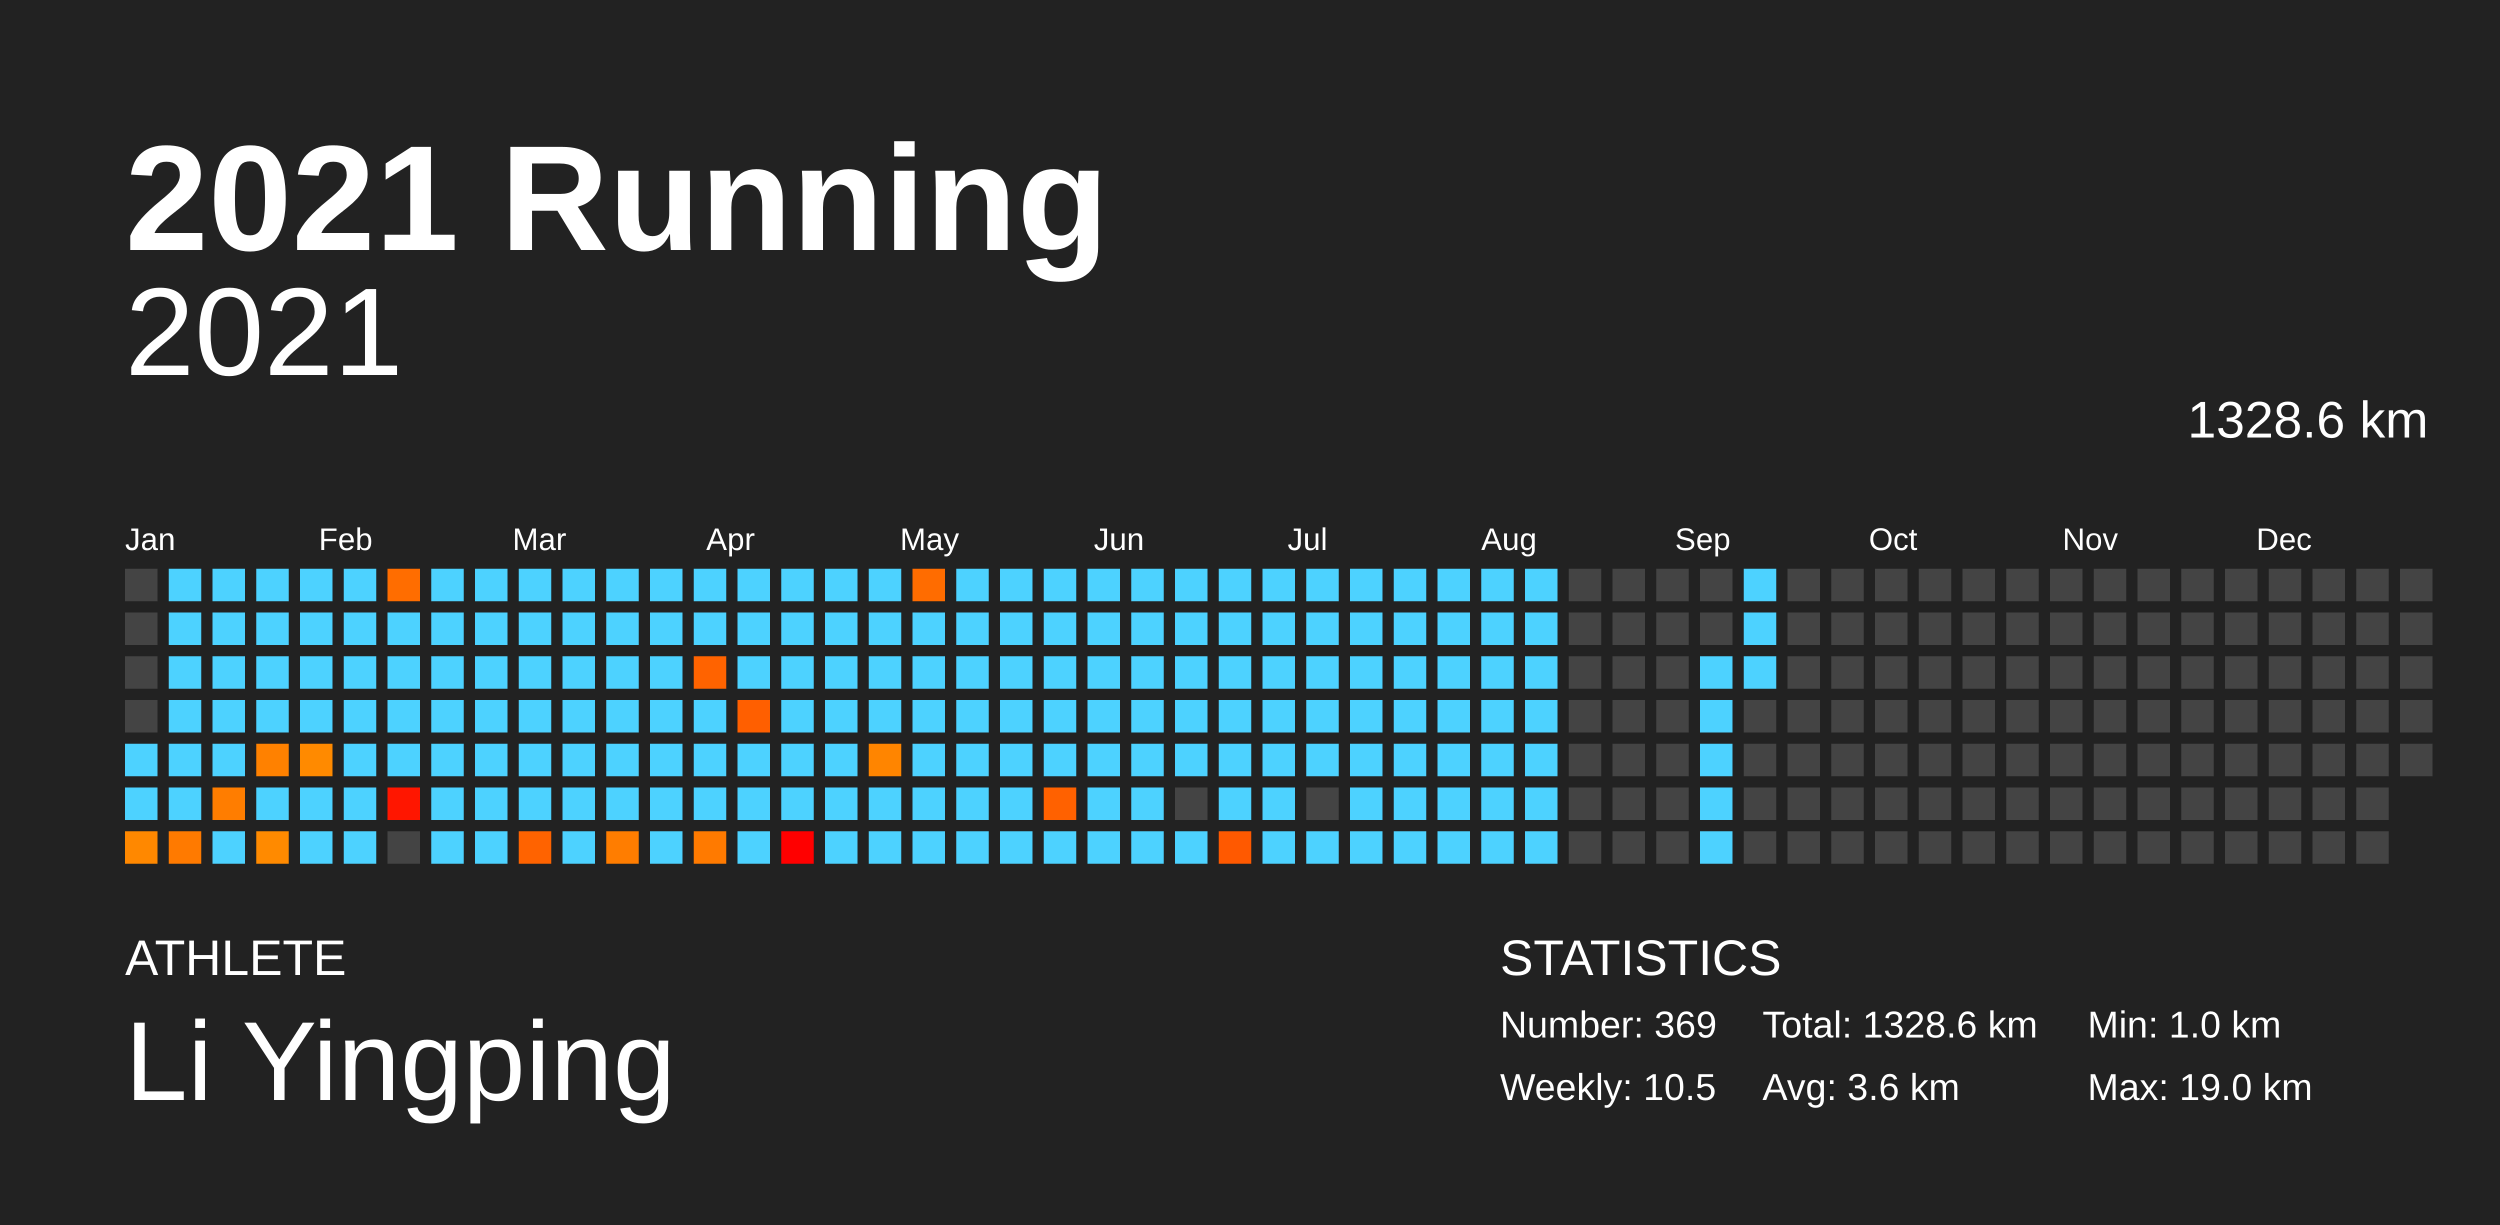
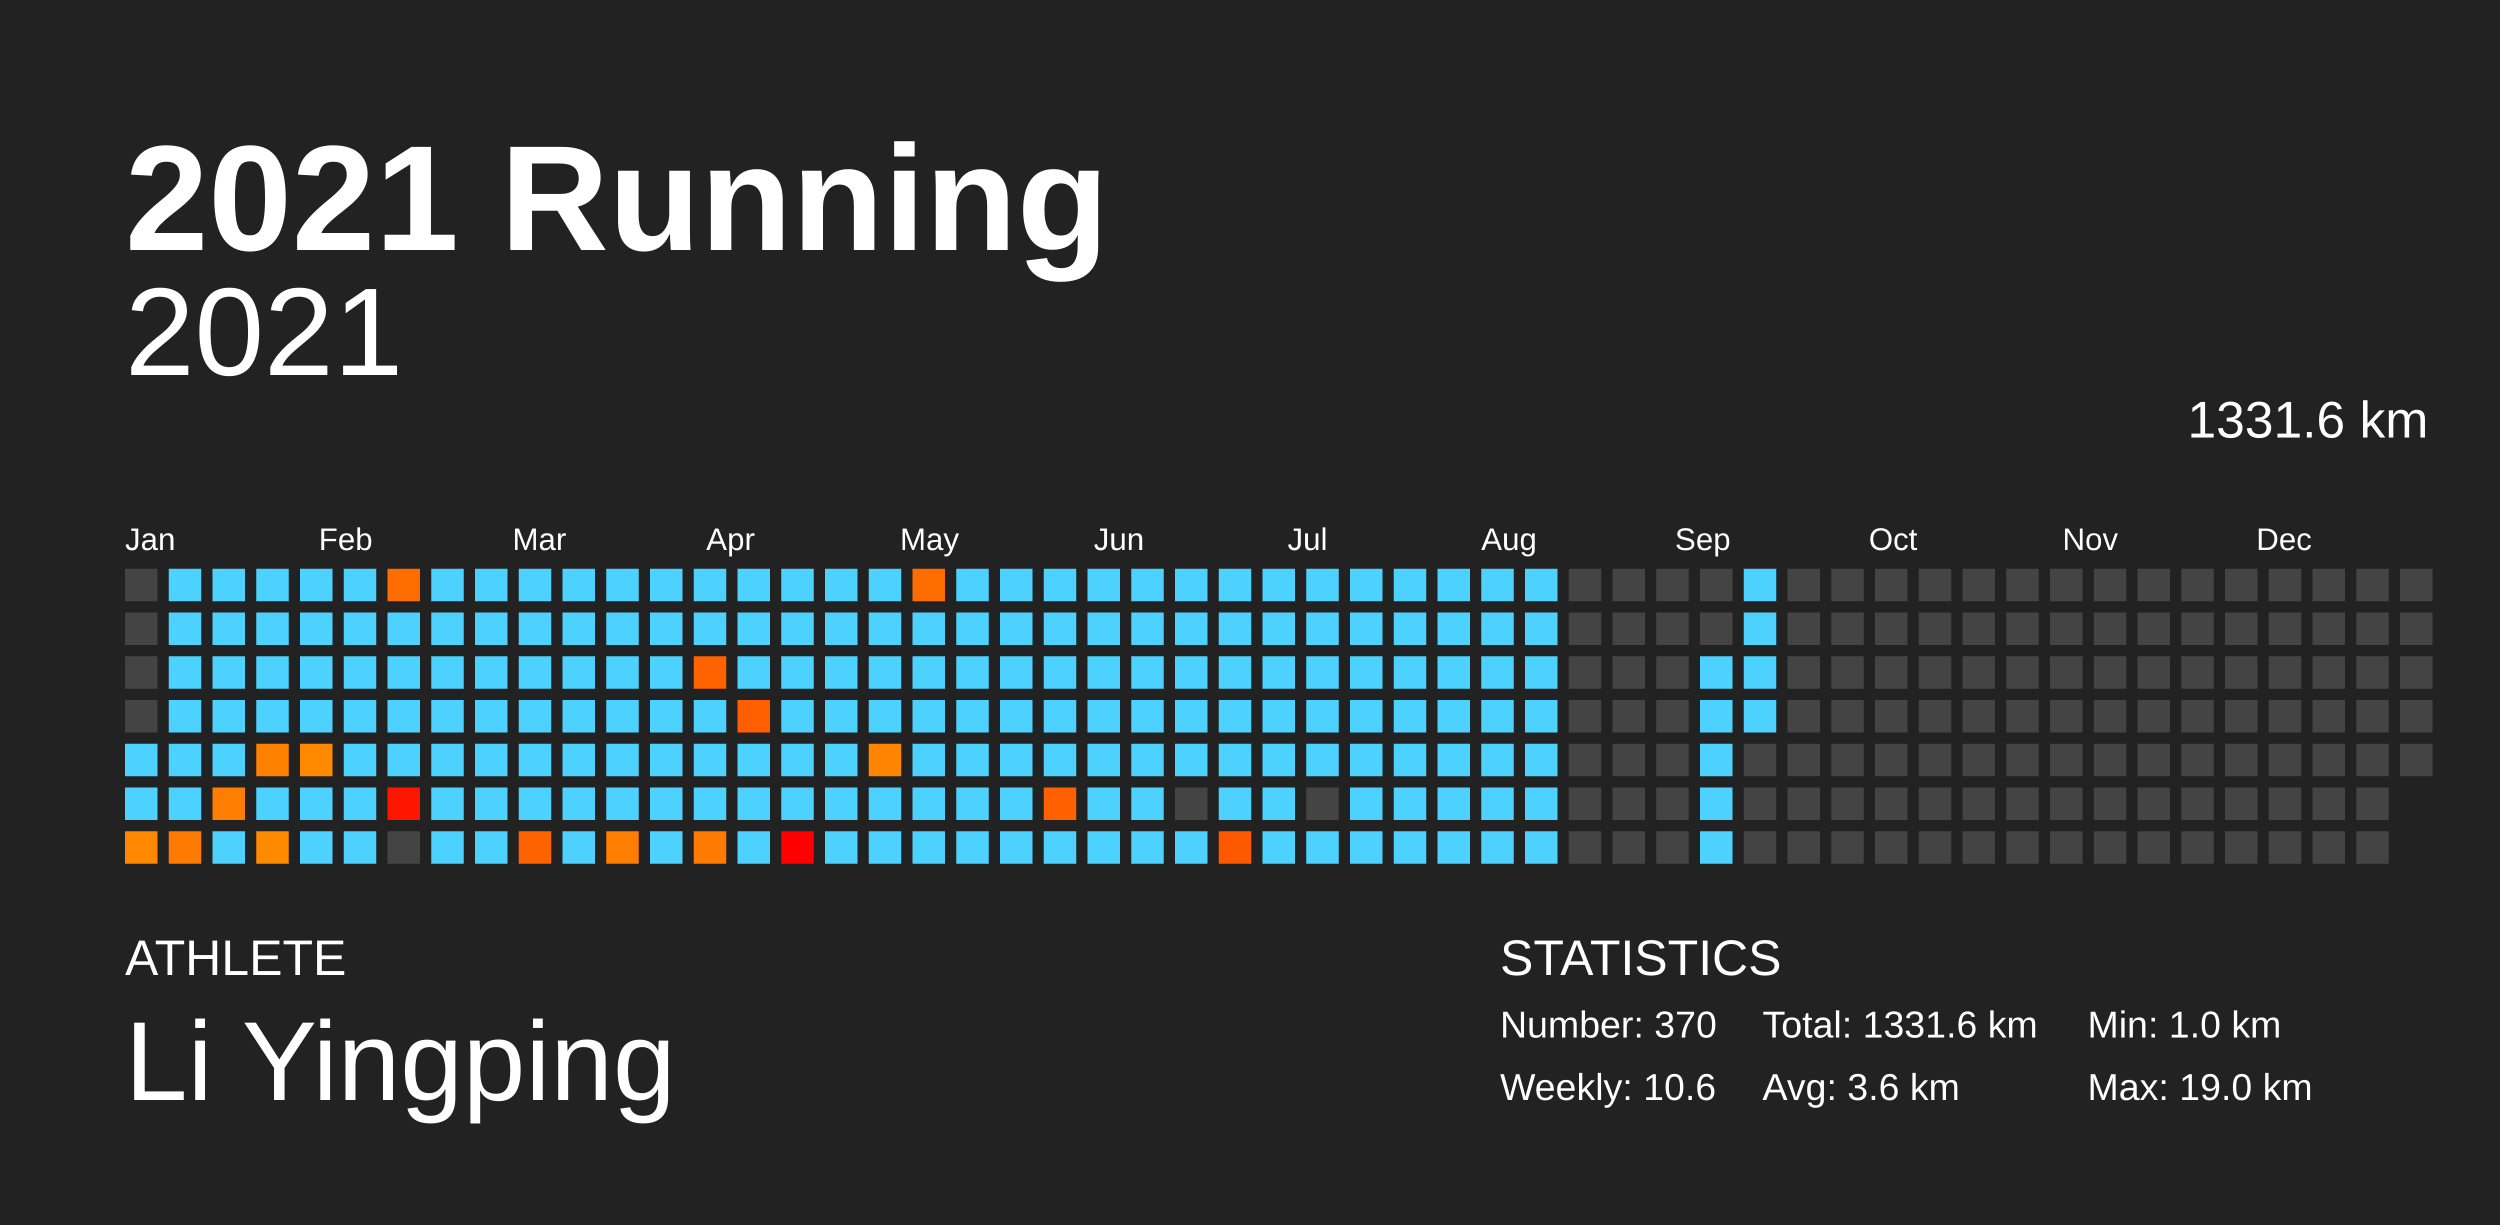
<svg xmlns="http://www.w3.org/2000/svg" baseProfile="full" height="98mm" version="1.1" viewBox="0,0,200,98" width="200mm">
  <defs />
  <rect fill="#222222" height="98" width="200" x="0" y="0" />
  <text fill="#FFFFFF" style="font-size:12px; font-family:Arial; font-weight:bold;" x="10" y="20">2021 Running</text>
  <text fill="#FFFFFF" style="font-size:4px; font-family:Arial" x="10" y="78">ATHLETE</text>
  <text fill="#FFFFFF" style="font-size:9px; font-family:Arial" x="10" y="88">Li Yingping</text>
  <text fill="#FFFFFF" style="font-size:4px; font-family:Arial" x="120" y="78">STATISTICS</text>
-   <text fill="#FFFFFF" style="font-size:3px; font-family:Arial" x="120" y="83">Number: 369</text>
-   <text fill="#FFFFFF" style="font-size:3px; font-family:Arial" x="120" y="88">Weekly: 10.5</text>
-   <text fill="#FFFFFF" style="font-size:3px; font-family:Arial" x="141" y="83">Total: 1328.6 km</text>
+   <text fill="#FFFFFF" style="font-size:3px; font-family:Arial" x="120" y="83">Number: 370</text>
+   <text fill="#FFFFFF" style="font-size:3px; font-family:Arial" x="120" y="88">Weekly: 10.6</text>
+   <text fill="#FFFFFF" style="font-size:3px; font-family:Arial" x="141" y="83">Total: 1331.6 km</text>
  <text fill="#FFFFFF" style="font-size:3px; font-family:Arial" x="141" y="88">Avg: 3.6 km</text>
  <text fill="#FFFFFF" style="font-size:3px; font-family:Arial" x="167" y="83">Min: 1.0 km</text>
  <text fill="#FFFFFF" style="font-size:3px; font-family:Arial" x="167" y="88">Max: 19.0 km</text>
  <text alignment-baseline="hanging" fill="#FFFFFF" style="font-size:10.0px; font-family:Arial;" x="10" y="30">2021</text>
-   <text alignment-baseline="hanging" fill="#FFFFFF" style="font-size:4.125px; font-family:Arial;" x="175" y="35">1328.6 km</text>
+   <text alignment-baseline="hanging" fill="#FFFFFF" style="font-size:4.125px; font-family:Arial;" x="175" y="35">1331.6 km</text>
  <text fill="#FFFFFF" style="font-size:2.5px; font-family:Arial" x="10.0" y="44">Jan</text>
  <text fill="#FFFFFF" style="font-size:2.5px; font-family:Arial" x="25.5" y="44">Feb</text>
  <text fill="#FFFFFF" style="font-size:2.5px; font-family:Arial" x="41.0" y="44">Mar</text>
  <text fill="#FFFFFF" style="font-size:2.5px; font-family:Arial" x="56.5" y="44">Apr</text>
  <text fill="#FFFFFF" style="font-size:2.5px; font-family:Arial" x="72.0" y="44">May</text>
  <text fill="#FFFFFF" style="font-size:2.5px; font-family:Arial" x="87.5" y="44">Jun</text>
  <text fill="#FFFFFF" style="font-size:2.5px; font-family:Arial" x="103.0" y="44">Jul</text>
  <text fill="#FFFFFF" style="font-size:2.5px; font-family:Arial" x="118.5" y="44">Aug</text>
  <text fill="#FFFFFF" style="font-size:2.5px; font-family:Arial" x="134.0" y="44">Sep</text>
  <text fill="#FFFFFF" style="font-size:2.5px; font-family:Arial" x="149.5" y="44">Oct</text>
  <text fill="#FFFFFF" style="font-size:2.5px; font-family:Arial" x="165.0" y="44">Nov</text>
  <text fill="#FFFFFF" style="font-size:2.5px; font-family:Arial" x="180.5" y="44">Dec</text>
  <rect fill="#444444" height="2.6" width="2.6" x="10.0" y="45.5" />
  <rect fill="#444444" height="2.6" width="2.6" x="10.0" y="49.0" />
  <rect fill="#444444" height="2.6" width="2.6" x="10.0" y="52.5" />
  <rect fill="#444444" height="2.6" width="2.6" x="10.0" y="56.0" />
  <rect fill="#4dd2ff" height="2.6" width="2.6" x="10.0" y="59.5" />
  <rect fill="#4dd2ff" height="2.6" width="2.6" x="10.0" y="63.0" />
  <rect fill="#ff8800" height="2.6" width="2.6" x="10.0" y="66.5" />
  <rect fill="#4dd2ff" height="2.6" width="2.6" x="13.5" y="45.5" />
  <rect fill="#4dd2ff" height="2.6" width="2.6" x="13.5" y="49.0" />
  <rect fill="#4dd2ff" height="2.6" width="2.6" x="13.5" y="52.5" />
  <rect fill="#4dd2ff" height="2.6" width="2.6" x="13.5" y="56.0" />
  <rect fill="#4dd2ff" height="2.6" width="2.6" x="13.5" y="59.5" />
  <rect fill="#4dd2ff" height="2.6" width="2.6" x="13.5" y="63.0" />
  <rect fill="#ff7a00" height="2.6" width="2.6" x="13.5" y="66.5" />
  <rect fill="#4dd2ff" height="2.6" width="2.6" x="17.0" y="45.5" />
  <rect fill="#4dd2ff" height="2.6" width="2.6" x="17.0" y="49.0" />
  <rect fill="#4dd2ff" height="2.6" width="2.6" x="17.0" y="52.5" />
  <rect fill="#4dd2ff" height="2.6" width="2.6" x="17.0" y="56.0" />
  <rect fill="#4dd2ff" height="2.6" width="2.6" x="17.0" y="59.5" />
  <rect fill="#ff7d00" height="2.6" width="2.6" x="17.0" y="63.0" />
  <rect fill="#4dd2ff" height="2.6" width="2.6" x="17.0" y="66.5" />
  <rect fill="#4dd2ff" height="2.6" width="2.6" x="20.5" y="45.5" />
  <rect fill="#4dd2ff" height="2.6" width="2.6" x="20.5" y="49.0" />
  <rect fill="#4dd2ff" height="2.6" width="2.6" x="20.5" y="52.5" />
  <rect fill="#4dd2ff" height="2.6" width="2.6" x="20.5" y="56.0" />
  <rect fill="#ff8100" height="2.6" width="2.6" x="20.5" y="59.5" />
  <rect fill="#4dd2ff" height="2.6" width="2.6" x="20.5" y="63.0" />
  <rect fill="#ff8a00" height="2.6" width="2.6" x="20.5" y="66.5" />
  <rect fill="#4dd2ff" height="2.6" width="2.6" x="24.0" y="45.5" />
  <rect fill="#4dd2ff" height="2.6" width="2.6" x="24.0" y="49.0" />
  <rect fill="#4dd2ff" height="2.6" width="2.6" x="24.0" y="52.5" />
  <rect fill="#4dd2ff" height="2.6" width="2.6" x="24.0" y="56.0" />
  <rect fill="#ff8a00" height="2.6" width="2.6" x="24.0" y="59.5" />
  <rect fill="#4dd2ff" height="2.6" width="2.6" x="24.0" y="63.0" />
  <rect fill="#4dd2ff" height="2.6" width="2.6" x="24.0" y="66.5" />
  <rect fill="#4dd2ff" height="2.6" width="2.6" x="27.5" y="45.5" />
  <rect fill="#4dd2ff" height="2.6" width="2.6" x="27.5" y="49.0" />
  <rect fill="#4dd2ff" height="2.6" width="2.6" x="27.5" y="52.5" />
  <rect fill="#4dd2ff" height="2.6" width="2.6" x="27.5" y="56.0" />
  <rect fill="#4dd2ff" height="2.6" width="2.6" x="27.5" y="59.5" />
  <rect fill="#4dd2ff" height="2.6" width="2.6" x="27.5" y="63.0" />
  <rect fill="#4dd2ff" height="2.6" width="2.6" x="27.5" y="66.5" />
  <rect fill="#ff6d00" height="2.6" width="2.6" x="31.0" y="45.5" />
  <rect fill="#4dd2ff" height="2.6" width="2.6" x="31.0" y="49.0" />
  <rect fill="#4dd2ff" height="2.6" width="2.6" x="31.0" y="52.5" />
  <rect fill="#4dd2ff" height="2.6" width="2.6" x="31.0" y="56.0" />
  <rect fill="#4dd2ff" height="2.6" width="2.6" x="31.0" y="59.5" />
  <rect fill="#ff1600" height="2.6" width="2.6" x="31.0" y="63.0" />
  <rect fill="#444444" height="2.6" width="2.6" x="31.0" y="66.5" />
  <rect fill="#4dd2ff" height="2.6" width="2.6" x="34.5" y="45.5" />
  <rect fill="#4dd2ff" height="2.6" width="2.6" x="34.5" y="49.0" />
  <rect fill="#4dd2ff" height="2.6" width="2.6" x="34.5" y="52.5" />
  <rect fill="#4dd2ff" height="2.6" width="2.6" x="34.5" y="56.0" />
  <rect fill="#4dd2ff" height="2.6" width="2.6" x="34.5" y="59.5" />
  <rect fill="#4dd2ff" height="2.6" width="2.6" x="34.5" y="63.0" />
  <rect fill="#4dd2ff" height="2.6" width="2.6" x="34.5" y="66.5" />
  <rect fill="#4dd2ff" height="2.6" width="2.6" x="38.0" y="45.5" />
  <rect fill="#4dd2ff" height="2.6" width="2.6" x="38.0" y="49.0" />
  <rect fill="#4dd2ff" height="2.6" width="2.6" x="38.0" y="52.5" />
  <rect fill="#4dd2ff" height="2.6" width="2.6" x="38.0" y="56.0" />
  <rect fill="#4dd2ff" height="2.6" width="2.6" x="38.0" y="59.5" />
  <rect fill="#4dd2ff" height="2.6" width="2.6" x="38.0" y="63.0" />
  <rect fill="#4dd2ff" height="2.6" width="2.6" x="38.0" y="66.5" />
  <rect fill="#4dd2ff" height="2.6" width="2.6" x="41.5" y="45.5" />
  <rect fill="#4dd2ff" height="2.6" width="2.6" x="41.5" y="49.0" />
  <rect fill="#4dd2ff" height="2.6" width="2.6" x="41.5" y="52.5" />
  <rect fill="#4dd2ff" height="2.6" width="2.6" x="41.5" y="56.0" />
  <rect fill="#4dd2ff" height="2.6" width="2.6" x="41.5" y="59.5" />
  <rect fill="#4dd2ff" height="2.6" width="2.6" x="41.5" y="63.0" />
  <rect fill="#ff6300" height="2.6" width="2.6" x="41.5" y="66.5" />
  <rect fill="#4dd2ff" height="2.6" width="2.6" x="45.0" y="45.5" />
  <rect fill="#4dd2ff" height="2.6" width="2.6" x="45.0" y="49.0" />
  <rect fill="#4dd2ff" height="2.6" width="2.6" x="45.0" y="52.5" />
  <rect fill="#4dd2ff" height="2.6" width="2.6" x="45.0" y="56.0" />
  <rect fill="#4dd2ff" height="2.6" width="2.6" x="45.0" y="59.5" />
  <rect fill="#4dd2ff" height="2.6" width="2.6" x="45.0" y="63.0" />
  <rect fill="#4dd2ff" height="2.6" width="2.6" x="45.0" y="66.5" />
  <rect fill="#4dd2ff" height="2.6" width="2.6" x="48.5" y="45.5" />
  <rect fill="#4dd2ff" height="2.6" width="2.6" x="48.5" y="49.0" />
  <rect fill="#4dd2ff" height="2.6" width="2.6" x="48.5" y="52.5" />
  <rect fill="#4dd2ff" height="2.6" width="2.6" x="48.5" y="56.0" />
  <rect fill="#4dd2ff" height="2.6" width="2.6" x="48.5" y="59.5" />
  <rect fill="#4dd2ff" height="2.6" width="2.6" x="48.5" y="63.0" />
  <rect fill="#ff7d00" height="2.6" width="2.6" x="48.5" y="66.5" />
  <rect fill="#4dd2ff" height="2.6" width="2.6" x="52.0" y="45.5" />
  <rect fill="#4dd2ff" height="2.6" width="2.6" x="52.0" y="49.0" />
  <rect fill="#4dd2ff" height="2.6" width="2.6" x="52.0" y="52.5" />
  <rect fill="#4dd2ff" height="2.6" width="2.6" x="52.0" y="56.0" />
  <rect fill="#4dd2ff" height="2.6" width="2.6" x="52.0" y="59.5" />
  <rect fill="#4dd2ff" height="2.6" width="2.6" x="52.0" y="63.0" />
  <rect fill="#4dd2ff" height="2.6" width="2.6" x="52.0" y="66.5" />
  <rect fill="#4dd2ff" height="2.6" width="2.6" x="55.5" y="45.5" />
  <rect fill="#4dd2ff" height="2.6" width="2.6" x="55.5" y="49.0" />
  <rect fill="#ff6300" height="2.6" width="2.6" x="55.5" y="52.5" />
  <rect fill="#4dd2ff" height="2.6" width="2.6" x="55.5" y="56.0" />
  <rect fill="#4dd2ff" height="2.6" width="2.6" x="55.5" y="59.5" />
  <rect fill="#4dd2ff" height="2.6" width="2.6" x="55.5" y="63.0" />
  <rect fill="#ff7a00" height="2.6" width="2.6" x="55.5" y="66.5" />
  <rect fill="#4dd2ff" height="2.6" width="2.6" x="59.0" y="45.5" />
  <rect fill="#4dd2ff" height="2.6" width="2.6" x="59.0" y="49.0" />
  <rect fill="#4dd2ff" height="2.6" width="2.6" x="59.0" y="52.5" />
  <rect fill="#ff5f00" height="2.6" width="2.6" x="59.0" y="56.0" />
  <rect fill="#4dd2ff" height="2.6" width="2.6" x="59.0" y="59.5" />
  <rect fill="#4dd2ff" height="2.6" width="2.6" x="59.0" y="63.0" />
  <rect fill="#4dd2ff" height="2.6" width="2.6" x="59.0" y="66.5" />
  <rect fill="#4dd2ff" height="2.6" width="2.6" x="62.5" y="45.5" />
  <rect fill="#4dd2ff" height="2.6" width="2.6" x="62.5" y="49.0" />
  <rect fill="#4dd2ff" height="2.6" width="2.6" x="62.5" y="52.5" />
  <rect fill="#4dd2ff" height="2.6" width="2.6" x="62.5" y="56.0" />
  <rect fill="#4dd2ff" height="2.6" width="2.6" x="62.5" y="59.5" />
  <rect fill="#4dd2ff" height="2.6" width="2.6" x="62.5" y="63.0" />
  <rect fill="red" height="2.6" width="2.6" x="62.5" y="66.5" />
  <rect fill="#4dd2ff" height="2.6" width="2.6" x="66.0" y="45.5" />
  <rect fill="#4dd2ff" height="2.6" width="2.6" x="66.0" y="49.0" />
  <rect fill="#4dd2ff" height="2.6" width="2.6" x="66.0" y="52.5" />
  <rect fill="#4dd2ff" height="2.6" width="2.6" x="66.0" y="56.0" />
  <rect fill="#4dd2ff" height="2.6" width="2.6" x="66.0" y="59.5" />
  <rect fill="#4dd2ff" height="2.6" width="2.6" x="66.0" y="63.0" />
  <rect fill="#4dd2ff" height="2.6" width="2.6" x="66.0" y="66.5" />
  <rect fill="#4dd2ff" height="2.6" width="2.6" x="69.5" y="45.5" />
  <rect fill="#4dd2ff" height="2.6" width="2.6" x="69.5" y="49.0" />
  <rect fill="#4dd2ff" height="2.6" width="2.6" x="69.5" y="52.5" />
  <rect fill="#4dd2ff" height="2.6" width="2.6" x="69.5" y="56.0" />
  <rect fill="#ff8500" height="2.6" width="2.6" x="69.5" y="59.5" />
  <rect fill="#4dd2ff" height="2.6" width="2.6" x="69.5" y="63.0" />
  <rect fill="#4dd2ff" height="2.6" width="2.6" x="69.5" y="66.5" />
  <rect fill="#ff6c00" height="2.6" width="2.6" x="73.0" y="45.5" />
  <rect fill="#4dd2ff" height="2.6" width="2.6" x="73.0" y="49.0" />
  <rect fill="#4dd2ff" height="2.6" width="2.6" x="73.0" y="52.5" />
  <rect fill="#4dd2ff" height="2.6" width="2.6" x="73.0" y="56.0" />
  <rect fill="#4dd2ff" height="2.6" width="2.6" x="73.0" y="59.5" />
  <rect fill="#4dd2ff" height="2.6" width="2.6" x="73.0" y="63.0" />
  <rect fill="#4dd2ff" height="2.6" width="2.6" x="73.0" y="66.5" />
  <rect fill="#4dd2ff" height="2.6" width="2.6" x="76.5" y="45.5" />
  <rect fill="#4dd2ff" height="2.6" width="2.6" x="76.5" y="49.0" />
  <rect fill="#4dd2ff" height="2.6" width="2.6" x="76.5" y="52.5" />
  <rect fill="#4dd2ff" height="2.6" width="2.6" x="76.5" y="56.0" />
  <rect fill="#4dd2ff" height="2.6" width="2.6" x="76.5" y="59.5" />
  <rect fill="#4dd2ff" height="2.6" width="2.6" x="76.5" y="63.0" />
  <rect fill="#4dd2ff" height="2.6" width="2.6" x="76.5" y="66.5" />
  <rect fill="#4dd2ff" height="2.6" width="2.6" x="80.0" y="45.5" />
  <rect fill="#4dd2ff" height="2.6" width="2.6" x="80.0" y="49.0" />
  <rect fill="#4dd2ff" height="2.6" width="2.6" x="80.0" y="52.5" />
  <rect fill="#4dd2ff" height="2.6" width="2.6" x="80.0" y="56.0" />
  <rect fill="#4dd2ff" height="2.6" width="2.6" x="80.0" y="59.5" />
  <rect fill="#4dd2ff" height="2.6" width="2.6" x="80.0" y="63.0" />
  <rect fill="#4dd2ff" height="2.6" width="2.6" x="80.0" y="66.5" />
  <rect fill="#4dd2ff" height="2.6" width="2.6" x="83.5" y="45.5" />
  <rect fill="#4dd2ff" height="2.6" width="2.6" x="83.5" y="49.0" />
  <rect fill="#4dd2ff" height="2.6" width="2.6" x="83.5" y="52.5" />
  <rect fill="#4dd2ff" height="2.6" width="2.6" x="83.5" y="56.0" />
  <rect fill="#4dd2ff" height="2.6" width="2.6" x="83.5" y="59.5" />
  <rect fill="#ff6100" height="2.6" width="2.6" x="83.5" y="63.0" />
  <rect fill="#4dd2ff" height="2.6" width="2.6" x="83.5" y="66.5" />
  <rect fill="#4dd2ff" height="2.6" width="2.6" x="87.0" y="45.5" />
  <rect fill="#4dd2ff" height="2.6" width="2.6" x="87.0" y="49.0" />
  <rect fill="#4dd2ff" height="2.6" width="2.6" x="87.0" y="52.5" />
  <rect fill="#4dd2ff" height="2.6" width="2.6" x="87.0" y="56.0" />
  <rect fill="#4dd2ff" height="2.6" width="2.6" x="87.0" y="59.5" />
  <rect fill="#4dd2ff" height="2.6" width="2.6" x="87.0" y="63.0" />
  <rect fill="#4dd2ff" height="2.6" width="2.6" x="87.0" y="66.5" />
  <rect fill="#4dd2ff" height="2.6" width="2.6" x="90.5" y="45.5" />
  <rect fill="#4dd2ff" height="2.6" width="2.6" x="90.5" y="49.0" />
  <rect fill="#4dd2ff" height="2.6" width="2.6" x="90.5" y="52.5" />
  <rect fill="#4dd2ff" height="2.6" width="2.6" x="90.5" y="56.0" />
  <rect fill="#4dd2ff" height="2.6" width="2.6" x="90.5" y="59.5" />
  <rect fill="#4dd2ff" height="2.6" width="2.6" x="90.5" y="63.0" />
  <rect fill="#4dd2ff" height="2.6" width="2.6" x="90.5" y="66.5" />
  <rect fill="#4dd2ff" height="2.6" width="2.6" x="94.0" y="45.5" />
  <rect fill="#4dd2ff" height="2.6" width="2.6" x="94.0" y="49.0" />
  <rect fill="#4dd2ff" height="2.6" width="2.6" x="94.0" y="52.5" />
  <rect fill="#4dd2ff" height="2.6" width="2.6" x="94.0" y="56.0" />
  <rect fill="#4dd2ff" height="2.6" width="2.6" x="94.0" y="59.5" />
  <rect fill="#444444" height="2.6" width="2.6" x="94.0" y="63.0" />
  <rect fill="#4dd2ff" height="2.6" width="2.6" x="94.0" y="66.5" />
  <rect fill="#4dd2ff" height="2.6" width="2.6" x="97.5" y="45.5" />
  <rect fill="#4dd2ff" height="2.6" width="2.6" x="97.5" y="49.0" />
  <rect fill="#4dd2ff" height="2.6" width="2.6" x="97.5" y="52.5" />
  <rect fill="#4dd2ff" height="2.6" width="2.6" x="97.5" y="56.0" />
  <rect fill="#4dd2ff" height="2.6" width="2.6" x="97.5" y="59.5" />
  <rect fill="#4dd2ff" height="2.6" width="2.6" x="97.5" y="63.0" />
  <rect fill="#ff5900" height="2.6" width="2.6" x="97.5" y="66.5" />
  <rect fill="#4dd2ff" height="2.6" width="2.6" x="101.0" y="45.5" />
  <rect fill="#4dd2ff" height="2.6" width="2.6" x="101.0" y="49.0" />
  <rect fill="#4dd2ff" height="2.6" width="2.6" x="101.0" y="52.5" />
  <rect fill="#4dd2ff" height="2.6" width="2.6" x="101.0" y="56.0" />
  <rect fill="#4dd2ff" height="2.6" width="2.6" x="101.0" y="59.5" />
  <rect fill="#4dd2ff" height="2.6" width="2.6" x="101.0" y="63.0" />
  <rect fill="#4dd2ff" height="2.6" width="2.6" x="101.0" y="66.5" />
  <rect fill="#4dd2ff" height="2.6" width="2.6" x="104.5" y="45.5" />
  <rect fill="#4dd2ff" height="2.6" width="2.6" x="104.5" y="49.0" />
  <rect fill="#4dd2ff" height="2.6" width="2.6" x="104.5" y="52.5" />
  <rect fill="#4dd2ff" height="2.6" width="2.6" x="104.5" y="56.0" />
  <rect fill="#4dd2ff" height="2.6" width="2.6" x="104.5" y="59.5" />
  <rect fill="#444444" height="2.6" width="2.6" x="104.5" y="63.0" />
  <rect fill="#4dd2ff" height="2.6" width="2.6" x="104.5" y="66.5" />
  <rect fill="#4dd2ff" height="2.6" width="2.6" x="108.0" y="45.5" />
  <rect fill="#4dd2ff" height="2.6" width="2.6" x="108.0" y="49.0" />
  <rect fill="#4dd2ff" height="2.6" width="2.6" x="108.0" y="52.5" />
  <rect fill="#4dd2ff" height="2.6" width="2.6" x="108.0" y="56.0" />
  <rect fill="#4dd2ff" height="2.6" width="2.6" x="108.0" y="59.5" />
  <rect fill="#4dd2ff" height="2.6" width="2.6" x="108.0" y="63.0" />
  <rect fill="#4dd2ff" height="2.6" width="2.6" x="108.0" y="66.5" />
  <rect fill="#4dd2ff" height="2.6" width="2.6" x="111.5" y="45.5" />
  <rect fill="#4dd2ff" height="2.6" width="2.6" x="111.5" y="49.0" />
  <rect fill="#4dd2ff" height="2.6" width="2.6" x="111.5" y="52.5" />
  <rect fill="#4dd2ff" height="2.6" width="2.6" x="111.5" y="56.0" />
  <rect fill="#4dd2ff" height="2.6" width="2.6" x="111.5" y="59.5" />
  <rect fill="#4dd2ff" height="2.6" width="2.6" x="111.5" y="63.0" />
  <rect fill="#4dd2ff" height="2.6" width="2.6" x="111.5" y="66.5" />
  <rect fill="#4dd2ff" height="2.6" width="2.6" x="115.0" y="45.5" />
  <rect fill="#4dd2ff" height="2.6" width="2.6" x="115.0" y="49.0" />
  <rect fill="#4dd2ff" height="2.6" width="2.6" x="115.0" y="52.5" />
  <rect fill="#4dd2ff" height="2.6" width="2.6" x="115.0" y="56.0" />
  <rect fill="#4dd2ff" height="2.6" width="2.6" x="115.0" y="59.5" />
  <rect fill="#4dd2ff" height="2.6" width="2.6" x="115.0" y="63.0" />
  <rect fill="#4dd2ff" height="2.6" width="2.6" x="115.0" y="66.5" />
  <rect fill="#4dd2ff" height="2.6" width="2.6" x="118.5" y="45.5" />
  <rect fill="#4dd2ff" height="2.6" width="2.6" x="118.5" y="49.0" />
  <rect fill="#4dd2ff" height="2.6" width="2.6" x="118.5" y="52.5" />
  <rect fill="#4dd2ff" height="2.6" width="2.6" x="118.5" y="56.0" />
  <rect fill="#4dd2ff" height="2.6" width="2.6" x="118.5" y="59.5" />
  <rect fill="#4dd2ff" height="2.6" width="2.6" x="118.5" y="63.0" />
  <rect fill="#4dd2ff" height="2.6" width="2.6" x="118.5" y="66.5" />
  <rect fill="#4dd2ff" height="2.6" width="2.6" x="122.0" y="45.5" />
  <rect fill="#4dd2ff" height="2.6" width="2.6" x="122.0" y="49.0" />
  <rect fill="#4dd2ff" height="2.6" width="2.6" x="122.0" y="52.5" />
  <rect fill="#4dd2ff" height="2.6" width="2.6" x="122.0" y="56.0" />
  <rect fill="#4dd2ff" height="2.6" width="2.6" x="122.0" y="59.5" />
  <rect fill="#4dd2ff" height="2.6" width="2.6" x="122.0" y="63.0" />
  <rect fill="#4dd2ff" height="2.6" width="2.6" x="122.0" y="66.5" />
  <rect fill="#444444" height="2.6" width="2.6" x="125.5" y="45.5" />
  <rect fill="#444444" height="2.6" width="2.6" x="125.5" y="49.0" />
  <rect fill="#444444" height="2.6" width="2.6" x="125.5" y="52.5" />
  <rect fill="#444444" height="2.6" width="2.6" x="125.5" y="56.0" />
  <rect fill="#444444" height="2.6" width="2.6" x="125.5" y="59.5" />
  <rect fill="#444444" height="2.6" width="2.6" x="125.5" y="63.0" />
  <rect fill="#444444" height="2.6" width="2.6" x="125.5" y="66.5" />
  <rect fill="#444444" height="2.6" width="2.6" x="129.0" y="45.5" />
  <rect fill="#444444" height="2.6" width="2.6" x="129.0" y="49.0" />
  <rect fill="#444444" height="2.6" width="2.6" x="129.0" y="52.5" />
  <rect fill="#444444" height="2.6" width="2.6" x="129.0" y="56.0" />
  <rect fill="#444444" height="2.6" width="2.6" x="129.0" y="59.5" />
  <rect fill="#444444" height="2.6" width="2.6" x="129.0" y="63.0" />
  <rect fill="#444444" height="2.6" width="2.6" x="129.0" y="66.5" />
  <rect fill="#444444" height="2.6" width="2.6" x="132.5" y="45.5" />
  <rect fill="#444444" height="2.6" width="2.6" x="132.5" y="49.0" />
  <rect fill="#444444" height="2.6" width="2.6" x="132.5" y="52.5" />
  <rect fill="#444444" height="2.6" width="2.6" x="132.5" y="56.0" />
  <rect fill="#444444" height="2.6" width="2.6" x="132.5" y="59.5" />
  <rect fill="#444444" height="2.6" width="2.6" x="132.5" y="63.0" />
  <rect fill="#444444" height="2.6" width="2.6" x="132.5" y="66.5" />
  <rect fill="#444444" height="2.6" width="2.6" x="136.0" y="45.5" />
  <rect fill="#444444" height="2.6" width="2.6" x="136.0" y="49.0" />
  <rect fill="#4dd2ff" height="2.6" width="2.6" x="136.0" y="52.5" />
  <rect fill="#4dd2ff" height="2.6" width="2.6" x="136.0" y="56.0" />
  <rect fill="#4dd2ff" height="2.6" width="2.6" x="136.0" y="59.5" />
  <rect fill="#4dd2ff" height="2.6" width="2.6" x="136.0" y="63.0" />
  <rect fill="#4dd2ff" height="2.6" width="2.6" x="136.0" y="66.5" />
  <rect fill="#4dd2ff" height="2.6" width="2.6" x="139.5" y="45.5" />
  <rect fill="#4dd2ff" height="2.6" width="2.6" x="139.5" y="49.0" />
  <rect fill="#4dd2ff" height="2.6" width="2.6" x="139.5" y="52.5" />
-   <rect fill="#444444" height="2.6" width="2.6" x="139.5" y="56.0" />
+   <rect fill="#4dd2ff" height="2.6" width="2.6" x="139.5" y="56.0" />
  <rect fill="#444444" height="2.6" width="2.6" x="139.5" y="59.5" />
  <rect fill="#444444" height="2.6" width="2.6" x="139.5" y="63.0" />
  <rect fill="#444444" height="2.6" width="2.6" x="139.5" y="66.5" />
  <rect fill="#444444" height="2.6" width="2.6" x="143.0" y="45.5" />
  <rect fill="#444444" height="2.6" width="2.6" x="143.0" y="49.0" />
  <rect fill="#444444" height="2.6" width="2.6" x="143.0" y="52.5" />
  <rect fill="#444444" height="2.6" width="2.6" x="143.0" y="56.0" />
  <rect fill="#444444" height="2.6" width="2.6" x="143.0" y="59.5" />
  <rect fill="#444444" height="2.6" width="2.6" x="143.0" y="63.0" />
  <rect fill="#444444" height="2.6" width="2.6" x="143.0" y="66.5" />
  <rect fill="#444444" height="2.6" width="2.6" x="146.5" y="45.5" />
  <rect fill="#444444" height="2.6" width="2.6" x="146.5" y="49.0" />
  <rect fill="#444444" height="2.6" width="2.6" x="146.5" y="52.5" />
  <rect fill="#444444" height="2.6" width="2.6" x="146.5" y="56.0" />
  <rect fill="#444444" height="2.6" width="2.6" x="146.5" y="59.5" />
  <rect fill="#444444" height="2.6" width="2.6" x="146.5" y="63.0" />
  <rect fill="#444444" height="2.6" width="2.6" x="146.5" y="66.5" />
  <rect fill="#444444" height="2.6" width="2.6" x="150.0" y="45.5" />
  <rect fill="#444444" height="2.6" width="2.6" x="150.0" y="49.0" />
  <rect fill="#444444" height="2.6" width="2.6" x="150.0" y="52.5" />
  <rect fill="#444444" height="2.6" width="2.6" x="150.0" y="56.0" />
  <rect fill="#444444" height="2.6" width="2.6" x="150.0" y="59.5" />
  <rect fill="#444444" height="2.6" width="2.6" x="150.0" y="63.0" />
  <rect fill="#444444" height="2.6" width="2.6" x="150.0" y="66.5" />
  <rect fill="#444444" height="2.6" width="2.6" x="153.5" y="45.5" />
  <rect fill="#444444" height="2.6" width="2.6" x="153.5" y="49.0" />
  <rect fill="#444444" height="2.6" width="2.6" x="153.5" y="52.5" />
  <rect fill="#444444" height="2.6" width="2.6" x="153.5" y="56.0" />
  <rect fill="#444444" height="2.6" width="2.6" x="153.5" y="59.5" />
  <rect fill="#444444" height="2.6" width="2.6" x="153.5" y="63.0" />
  <rect fill="#444444" height="2.6" width="2.6" x="153.5" y="66.5" />
  <rect fill="#444444" height="2.6" width="2.6" x="157.0" y="45.5" />
  <rect fill="#444444" height="2.6" width="2.6" x="157.0" y="49.0" />
  <rect fill="#444444" height="2.6" width="2.6" x="157.0" y="52.5" />
  <rect fill="#444444" height="2.6" width="2.6" x="157.0" y="56.0" />
  <rect fill="#444444" height="2.6" width="2.6" x="157.0" y="59.5" />
  <rect fill="#444444" height="2.6" width="2.6" x="157.0" y="63.0" />
  <rect fill="#444444" height="2.6" width="2.6" x="157.0" y="66.5" />
  <rect fill="#444444" height="2.6" width="2.6" x="160.5" y="45.5" />
  <rect fill="#444444" height="2.6" width="2.6" x="160.5" y="49.0" />
  <rect fill="#444444" height="2.6" width="2.6" x="160.5" y="52.5" />
  <rect fill="#444444" height="2.6" width="2.6" x="160.5" y="56.0" />
  <rect fill="#444444" height="2.6" width="2.6" x="160.5" y="59.5" />
  <rect fill="#444444" height="2.6" width="2.6" x="160.5" y="63.0" />
  <rect fill="#444444" height="2.6" width="2.6" x="160.5" y="66.5" />
  <rect fill="#444444" height="2.6" width="2.6" x="164.0" y="45.5" />
  <rect fill="#444444" height="2.6" width="2.6" x="164.0" y="49.0" />
  <rect fill="#444444" height="2.6" width="2.6" x="164.0" y="52.5" />
  <rect fill="#444444" height="2.6" width="2.6" x="164.0" y="56.0" />
  <rect fill="#444444" height="2.6" width="2.6" x="164.0" y="59.5" />
  <rect fill="#444444" height="2.6" width="2.6" x="164.0" y="63.0" />
  <rect fill="#444444" height="2.6" width="2.6" x="164.0" y="66.5" />
  <rect fill="#444444" height="2.6" width="2.6" x="167.5" y="45.5" />
  <rect fill="#444444" height="2.6" width="2.6" x="167.5" y="49.0" />
  <rect fill="#444444" height="2.6" width="2.6" x="167.5" y="52.5" />
  <rect fill="#444444" height="2.6" width="2.6" x="167.5" y="56.0" />
  <rect fill="#444444" height="2.6" width="2.6" x="167.5" y="59.5" />
  <rect fill="#444444" height="2.6" width="2.6" x="167.5" y="63.0" />
  <rect fill="#444444" height="2.6" width="2.6" x="167.5" y="66.5" />
  <rect fill="#444444" height="2.6" width="2.6" x="171.0" y="45.5" />
  <rect fill="#444444" height="2.6" width="2.6" x="171.0" y="49.0" />
  <rect fill="#444444" height="2.6" width="2.6" x="171.0" y="52.5" />
  <rect fill="#444444" height="2.6" width="2.6" x="171.0" y="56.0" />
  <rect fill="#444444" height="2.6" width="2.6" x="171.0" y="59.5" />
  <rect fill="#444444" height="2.6" width="2.6" x="171.0" y="63.0" />
  <rect fill="#444444" height="2.6" width="2.6" x="171.0" y="66.5" />
  <rect fill="#444444" height="2.6" width="2.6" x="174.5" y="45.5" />
  <rect fill="#444444" height="2.6" width="2.6" x="174.5" y="49.0" />
  <rect fill="#444444" height="2.6" width="2.6" x="174.5" y="52.5" />
  <rect fill="#444444" height="2.6" width="2.6" x="174.5" y="56.0" />
  <rect fill="#444444" height="2.6" width="2.6" x="174.5" y="59.5" />
  <rect fill="#444444" height="2.6" width="2.6" x="174.5" y="63.0" />
  <rect fill="#444444" height="2.6" width="2.6" x="174.5" y="66.5" />
  <rect fill="#444444" height="2.6" width="2.6" x="178.0" y="45.5" />
  <rect fill="#444444" height="2.6" width="2.6" x="178.0" y="49.0" />
  <rect fill="#444444" height="2.6" width="2.6" x="178.0" y="52.5" />
  <rect fill="#444444" height="2.6" width="2.6" x="178.0" y="56.0" />
  <rect fill="#444444" height="2.6" width="2.6" x="178.0" y="59.5" />
  <rect fill="#444444" height="2.6" width="2.6" x="178.0" y="63.0" />
  <rect fill="#444444" height="2.6" width="2.6" x="178.0" y="66.5" />
  <rect fill="#444444" height="2.6" width="2.6" x="181.5" y="45.5" />
  <rect fill="#444444" height="2.6" width="2.6" x="181.5" y="49.0" />
  <rect fill="#444444" height="2.6" width="2.6" x="181.5" y="52.5" />
  <rect fill="#444444" height="2.6" width="2.6" x="181.5" y="56.0" />
  <rect fill="#444444" height="2.6" width="2.6" x="181.5" y="59.5" />
  <rect fill="#444444" height="2.6" width="2.6" x="181.5" y="63.0" />
  <rect fill="#444444" height="2.6" width="2.6" x="181.5" y="66.5" />
  <rect fill="#444444" height="2.6" width="2.6" x="185.0" y="45.5" />
  <rect fill="#444444" height="2.6" width="2.6" x="185.0" y="49.0" />
  <rect fill="#444444" height="2.6" width="2.6" x="185.0" y="52.5" />
  <rect fill="#444444" height="2.6" width="2.6" x="185.0" y="56.0" />
  <rect fill="#444444" height="2.6" width="2.6" x="185.0" y="59.5" />
  <rect fill="#444444" height="2.6" width="2.6" x="185.0" y="63.0" />
  <rect fill="#444444" height="2.6" width="2.6" x="185.0" y="66.5" />
  <rect fill="#444444" height="2.6" width="2.6" x="188.5" y="45.5" />
  <rect fill="#444444" height="2.6" width="2.6" x="188.5" y="49.0" />
  <rect fill="#444444" height="2.6" width="2.6" x="188.5" y="52.5" />
  <rect fill="#444444" height="2.6" width="2.6" x="188.5" y="56.0" />
  <rect fill="#444444" height="2.6" width="2.6" x="188.5" y="59.5" />
  <rect fill="#444444" height="2.6" width="2.6" x="188.5" y="63.0" />
  <rect fill="#444444" height="2.6" width="2.6" x="188.5" y="66.5" />
  <rect fill="#444444" height="2.6" width="2.6" x="192.0" y="45.5" />
  <rect fill="#444444" height="2.6" width="2.6" x="192.0" y="49.0" />
  <rect fill="#444444" height="2.6" width="2.6" x="192.0" y="52.5" />
  <rect fill="#444444" height="2.6" width="2.6" x="192.0" y="56.0" />
  <rect fill="#444444" height="2.6" width="2.6" x="192.0" y="59.5" />
</svg>
